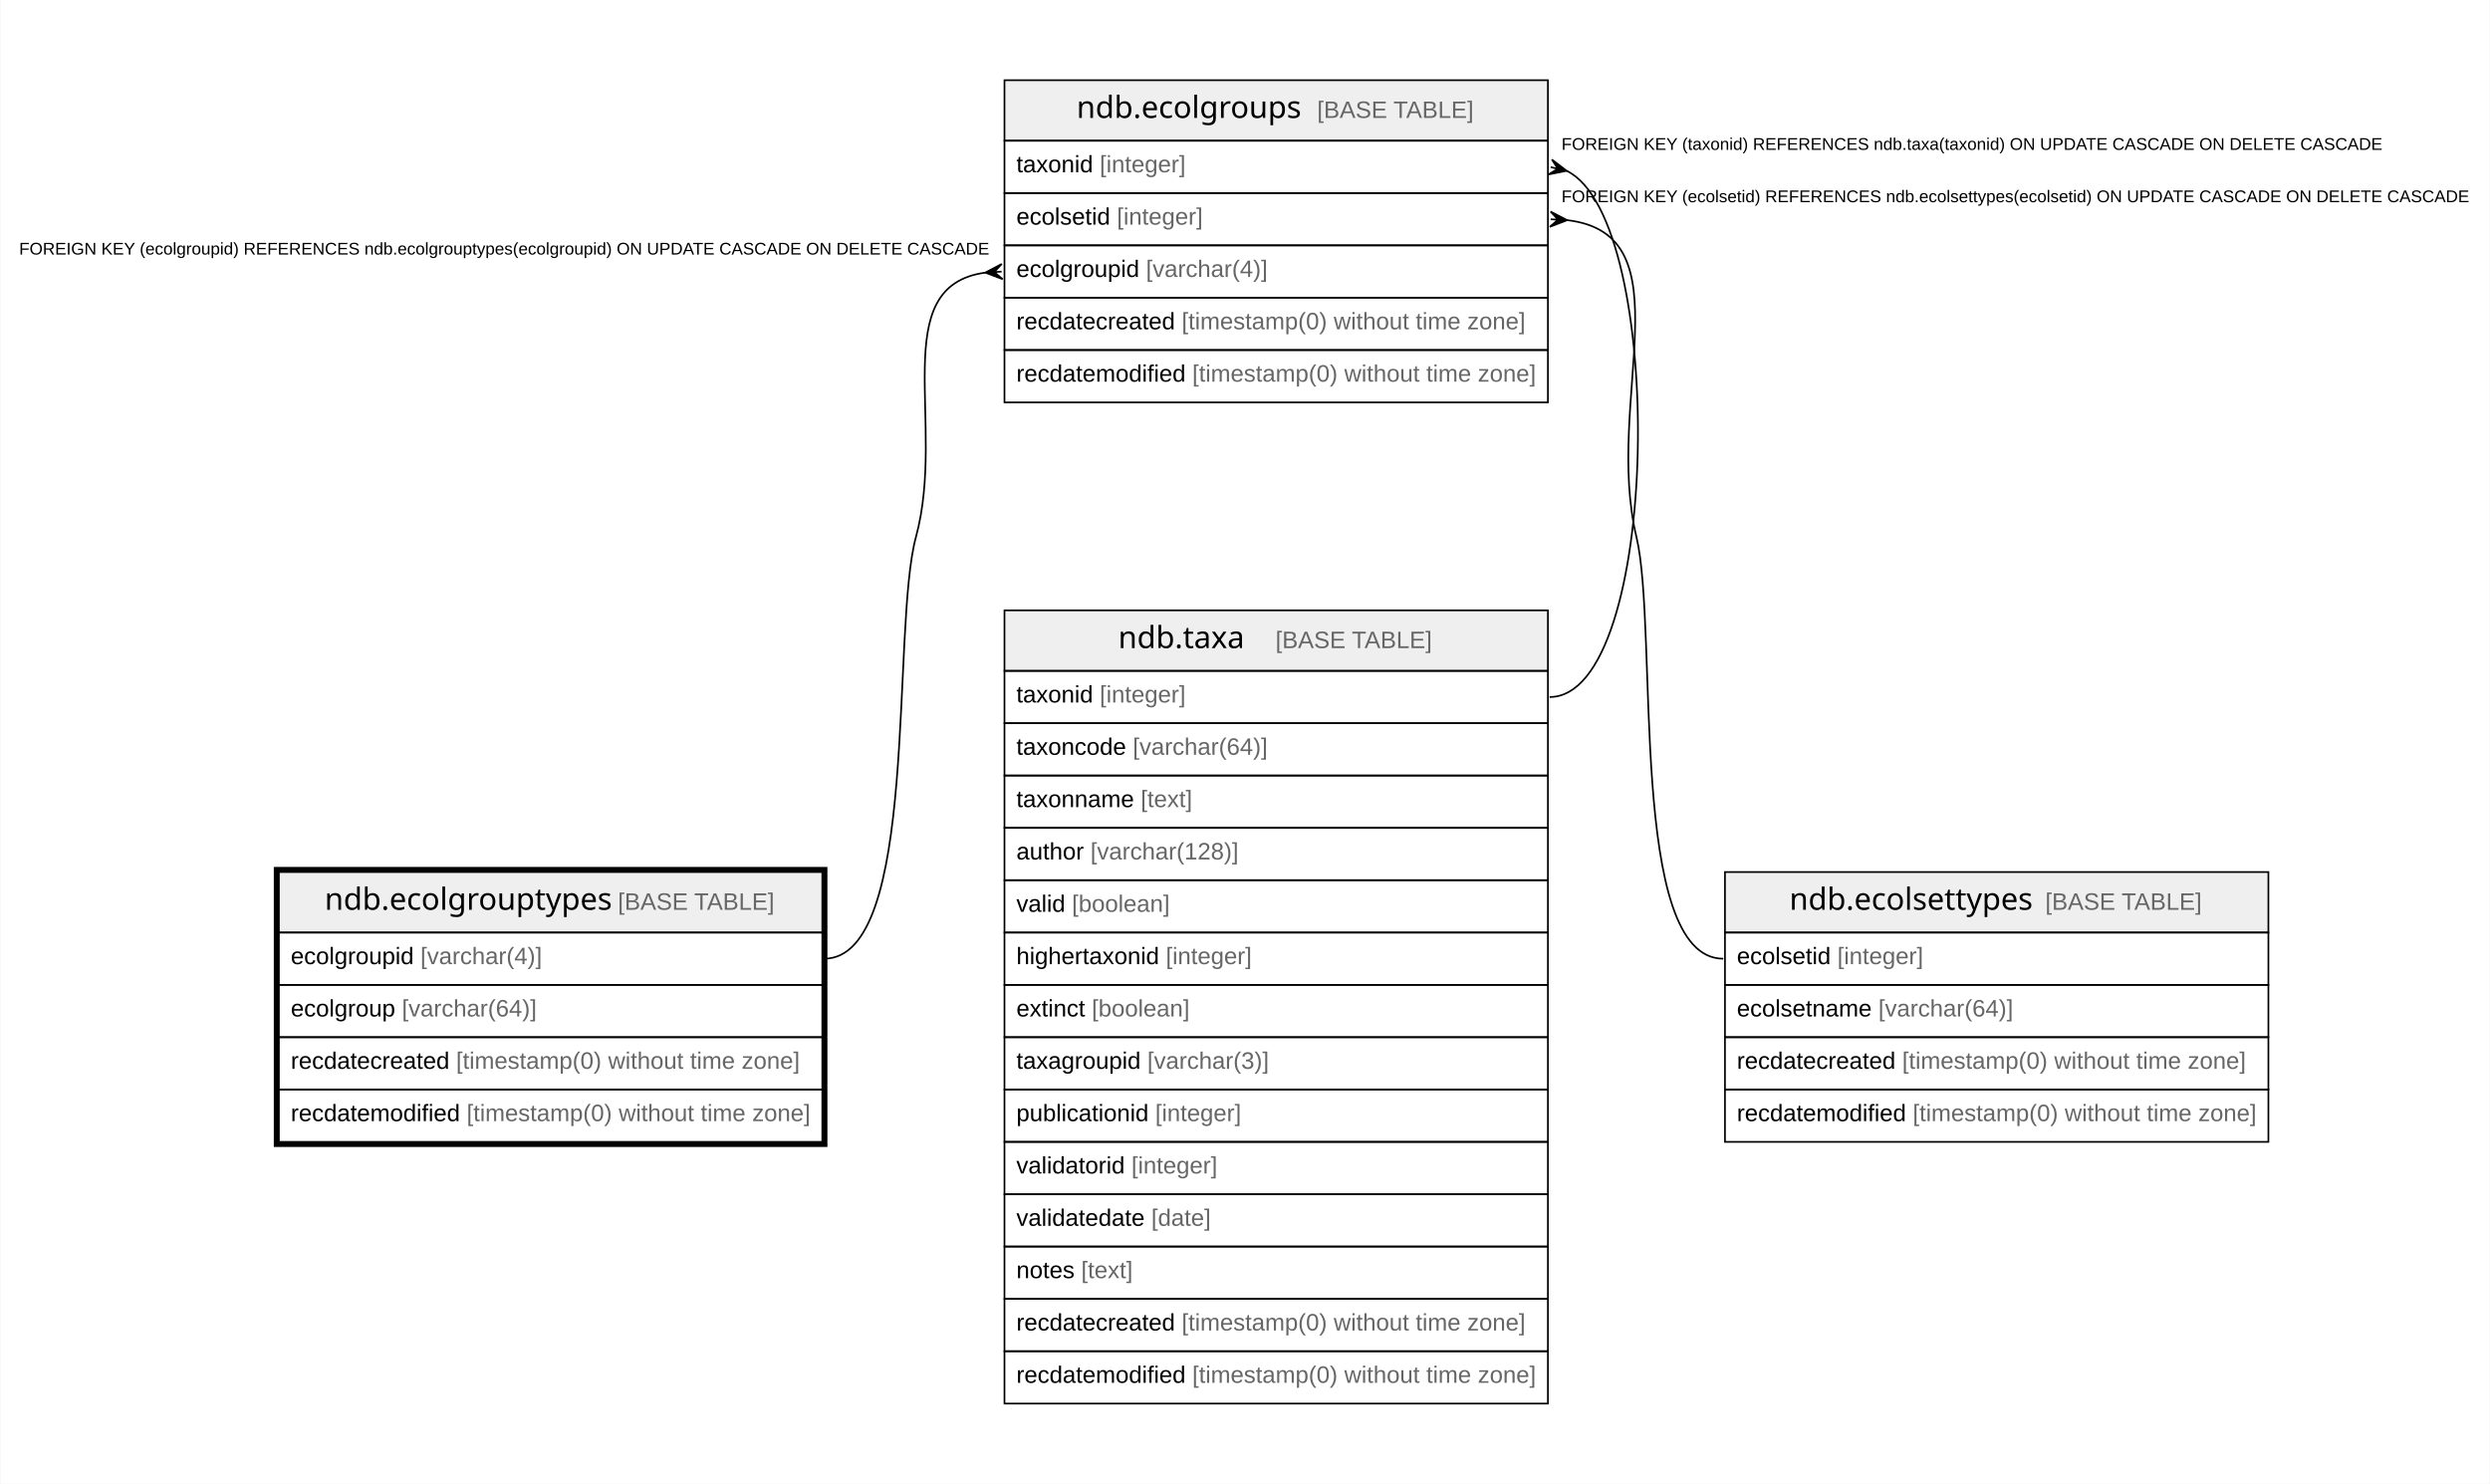
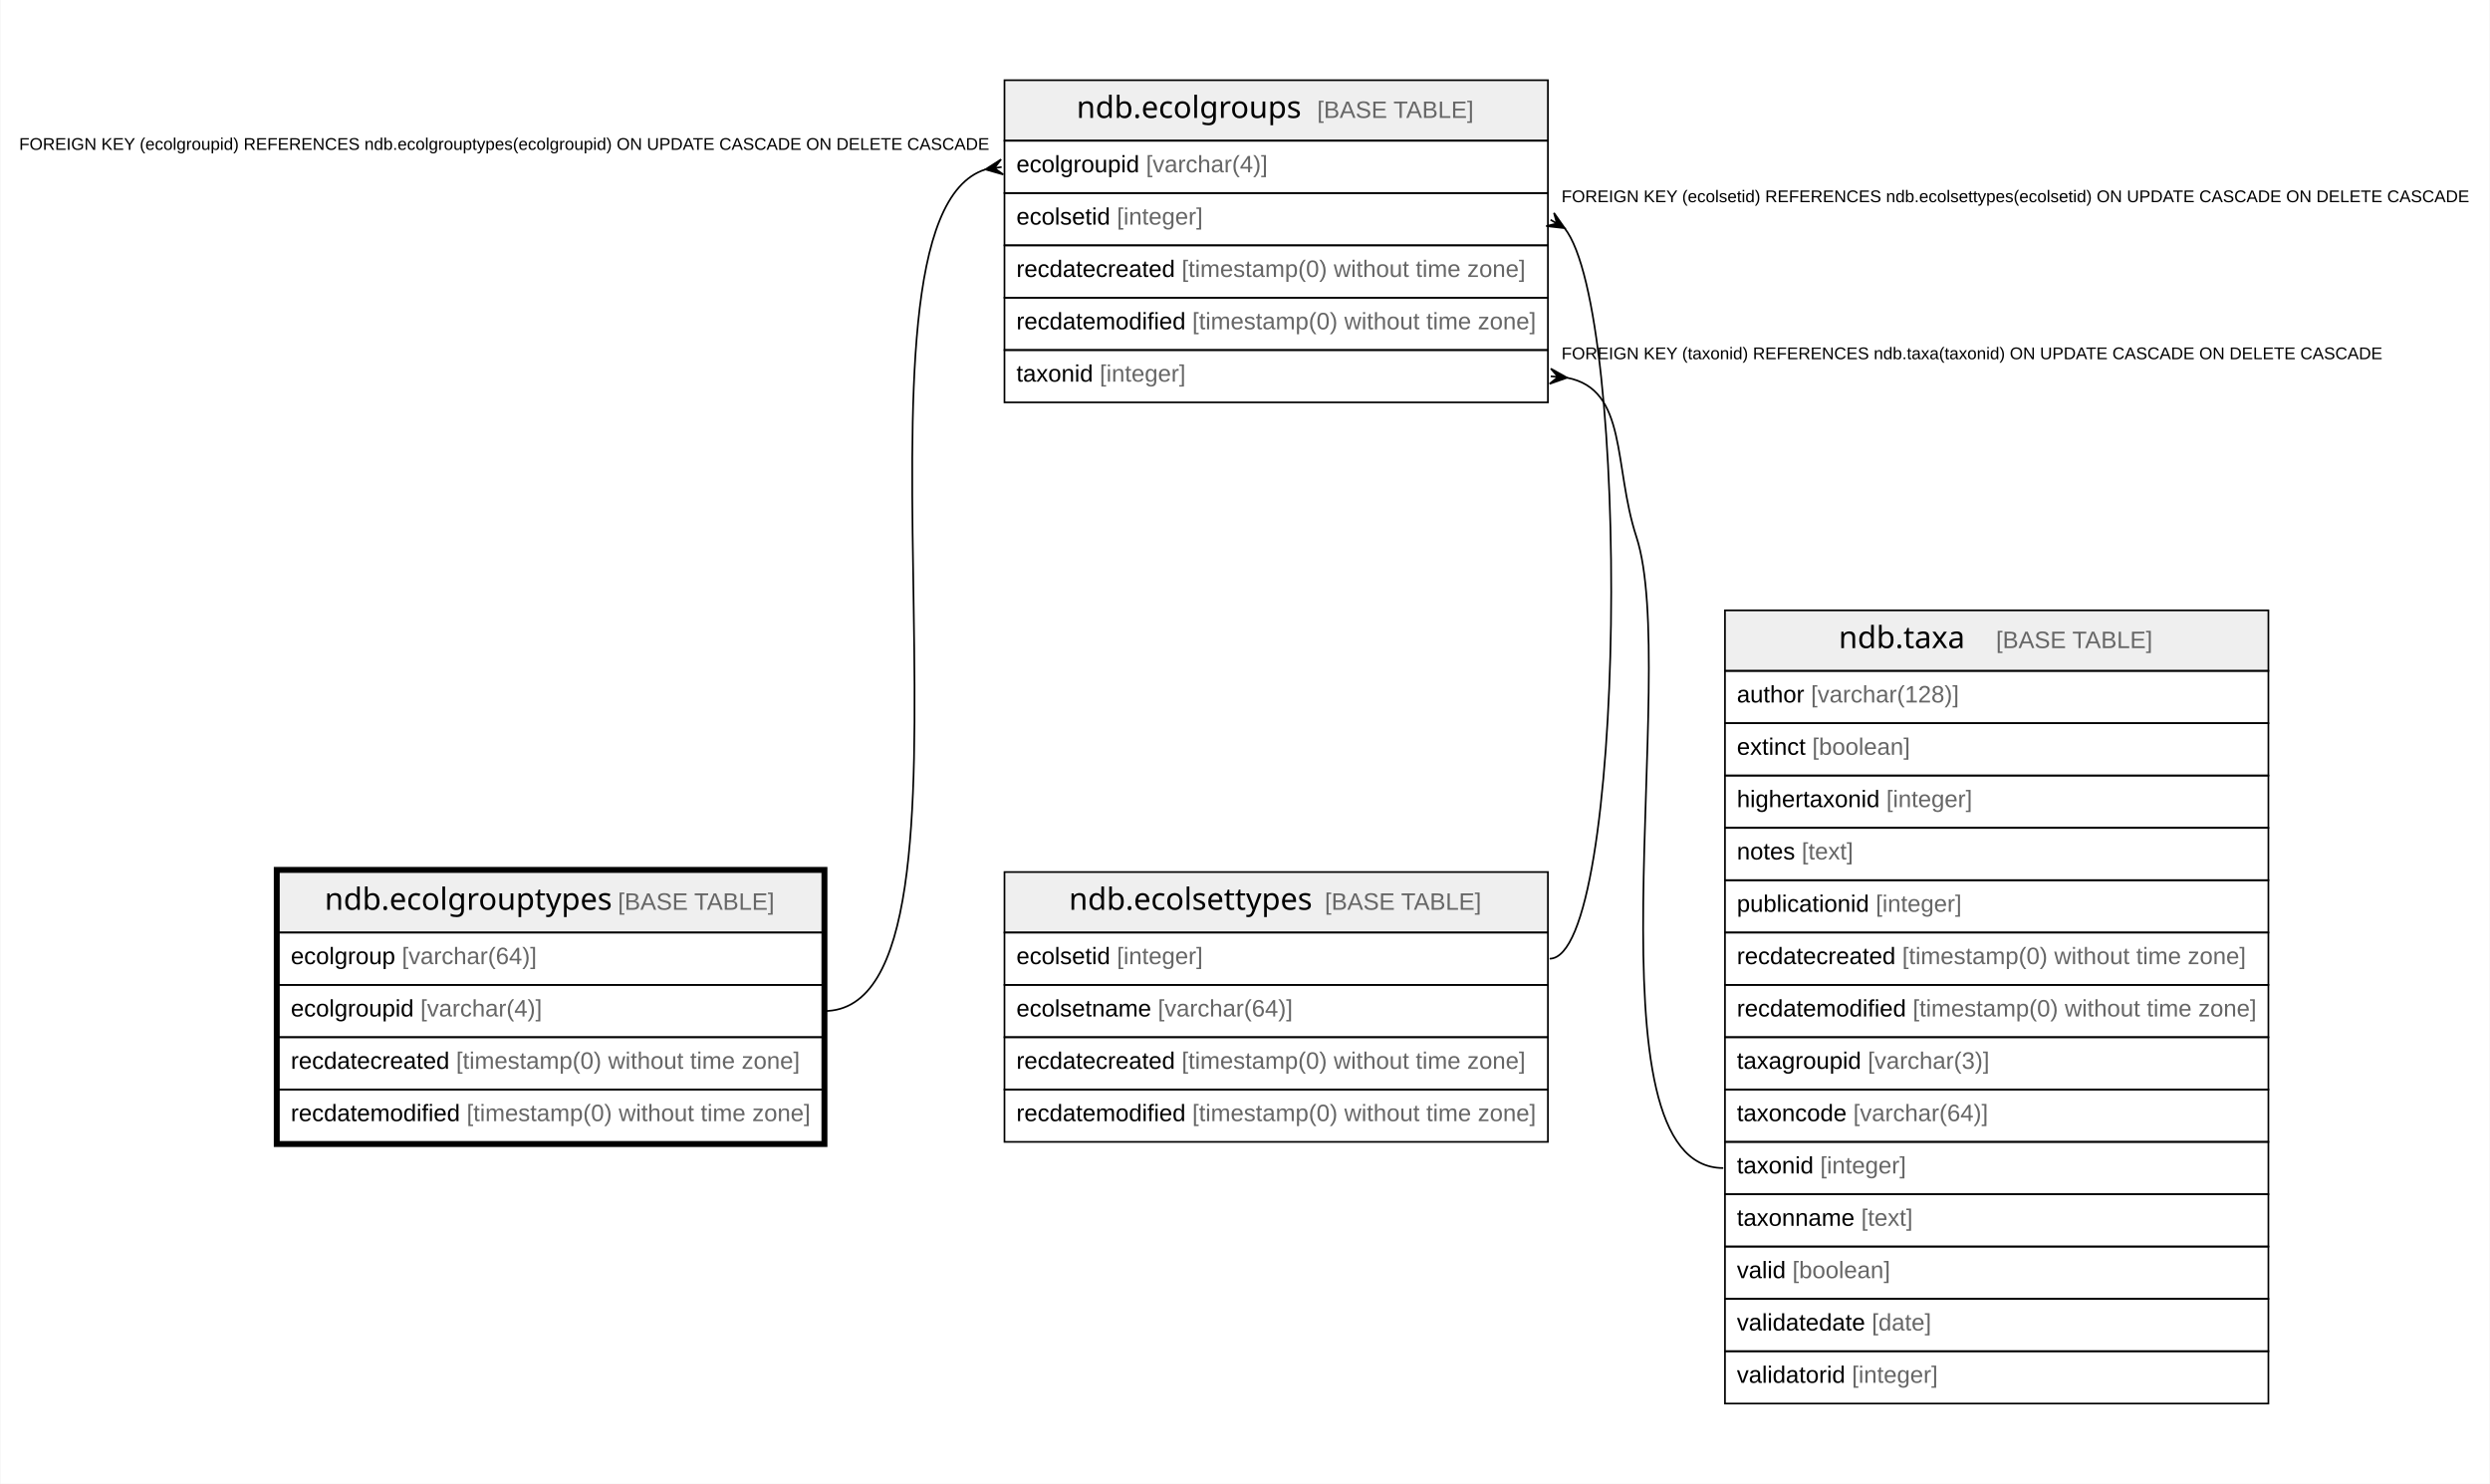
<svg xmlns="http://www.w3.org/2000/svg" width="1465pt" height="873pt" viewBox="0.00 0.00 1464.81 873.20">
  <g id="graph0" class="graph" transform="scale(1 1) rotate(0) translate(4 869.2)">
    <polygon fill="white" stroke="none" points="-4,4 -4,-869.2 1460.81,-869.2 1460.81,4 -4,4" />
    <g id="node1" class="node">
      <polygon fill="#efefef" stroke="none" points="159.86,-320.4 159.86,-356 479.66,-356 479.66,-320.4 159.86,-320.4" />
      <polygon fill="none" stroke="black" points="159.86,-320.4 159.86,-356 479.66,-356 479.66,-320.4 159.86,-320.4" />
      <text text-anchor="start" x="186.78" y="-333.8" font-family="Arial Bold" font-size="18.00">ndb.ecolgrouptypes</text>
      <text text-anchor="start" x="328.25" y="-333.8" font-family="Arial" font-size="14.00">    </text>
      <text text-anchor="start" x="359.37" y="-333.8" font-family="Arial" font-size="14.00" fill="#666666">[BASE TABLE]</text>
      <polygon fill="none" stroke="black" points="159.86,-289.6 159.86,-320.4 479.66,-320.4 479.66,-289.6 159.86,-289.6" />
-       <text text-anchor="start" x="166.86" y="-301.8" font-family="Arial" font-size="14.00">ecolgroupid </text>
-       <text text-anchor="start" x="243.14" y="-301.8" font-family="Arial" font-size="14.00" fill="#666666">[varchar(4)]</text>
+       <text text-anchor="start" x="166.86" y="-301.8" font-family="Arial" font-size="14.00">ecolgroup </text>
+       <text text-anchor="start" x="232.24" y="-301.8" font-family="Arial" font-size="14.00" fill="#666666">[varchar(64)]</text>
      <polygon fill="none" stroke="black" points="159.86,-258.8 159.86,-289.6 479.66,-289.6 479.66,-258.8 159.86,-258.8" />
-       <text text-anchor="start" x="166.86" y="-271" font-family="Arial" font-size="14.00">ecolgroup </text>
-       <text text-anchor="start" x="232.24" y="-271" font-family="Arial" font-size="14.00" fill="#666666">[varchar(64)]</text>
+       <text text-anchor="start" x="166.86" y="-271" font-family="Arial" font-size="14.00">ecolgroupid </text>
+       <text text-anchor="start" x="243.14" y="-271" font-family="Arial" font-size="14.00" fill="#666666">[varchar(4)]</text>
      <polygon fill="none" stroke="black" points="159.86,-228 159.86,-258.8 479.66,-258.8 479.66,-228 159.86,-228" />
      <text text-anchor="start" x="166.86" y="-240.2" font-family="Arial" font-size="14.00">recdatecreated </text>
      <text text-anchor="start" x="264.14" y="-240.2" font-family="Arial" font-size="14.00" fill="#666666">[timestamp(0) without time zone]</text>
      <polygon fill="none" stroke="black" points="159.86,-197.2 159.86,-228 479.66,-228 479.66,-197.2 159.86,-197.2" />
      <text text-anchor="start" x="166.86" y="-209.4" font-family="Arial" font-size="14.00">recdatemodified </text>
      <text text-anchor="start" x="270.36" y="-209.4" font-family="Arial" font-size="14.00" fill="#666666">[timestamp(0) without time zone]</text>
      <polygon fill="none" stroke="black" stroke-width="3" points="158.36,-195.7 158.36,-357.5 481.16,-357.5 481.16,-195.7 158.36,-195.7" />
    </g>
    <g id="node2" class="node">
      <polygon fill="#efefef" stroke="none" points="586.86,-786.4 586.86,-822 906.66,-822 906.66,-786.4 586.86,-786.4" />
      <polygon fill="none" stroke="black" points="586.86,-786.4 586.86,-822 906.66,-822 906.66,-786.4 586.86,-786.4" />
      <text text-anchor="start" x="629.28" y="-799.8" font-family="Arial Bold" font-size="18.00">ndb.ecolgroups</text>
      <text text-anchor="start" x="739.75" y="-799.8" font-family="Arial" font-size="14.00">    </text>
      <text text-anchor="start" x="770.87" y="-799.8" font-family="Arial" font-size="14.00" fill="#666666">[BASE TABLE]</text>
      <polygon fill="none" stroke="black" points="586.86,-755.6 586.86,-786.4 906.66,-786.4 906.66,-755.6 586.86,-755.6" />
-       <text text-anchor="start" x="593.86" y="-767.8" font-family="Arial" font-size="14.00">taxonid </text>
-       <text text-anchor="start" x="642.89" y="-767.8" font-family="Arial" font-size="14.00" fill="#666666">[integer]</text>
+       <text text-anchor="start" x="593.86" y="-767.8" font-family="Arial" font-size="14.00">ecolgroupid </text>
+       <text text-anchor="start" x="670.14" y="-767.8" font-family="Arial" font-size="14.00" fill="#666666">[varchar(4)]</text>
      <polygon fill="none" stroke="black" points="586.86,-724.8 586.86,-755.6 906.66,-755.6 906.66,-724.8 586.86,-724.8" />
      <text text-anchor="start" x="593.86" y="-737" font-family="Arial" font-size="14.00">ecolsetid </text>
      <text text-anchor="start" x="653" y="-737" font-family="Arial" font-size="14.00" fill="#666666">[integer]</text>
      <polygon fill="none" stroke="black" points="586.86,-694 586.86,-724.8 906.66,-724.8 906.66,-694 586.86,-694" />
-       <text text-anchor="start" x="593.86" y="-706.2" font-family="Arial" font-size="14.00">ecolgroupid </text>
-       <text text-anchor="start" x="670.14" y="-706.2" font-family="Arial" font-size="14.00" fill="#666666">[varchar(4)]</text>
+       <text text-anchor="start" x="593.86" y="-706.2" font-family="Arial" font-size="14.00">recdatecreated </text>
+       <text text-anchor="start" x="691.14" y="-706.2" font-family="Arial" font-size="14.00" fill="#666666">[timestamp(0) without time zone]</text>
      <polygon fill="none" stroke="black" points="586.86,-663.2 586.86,-694 906.66,-694 906.66,-663.2 586.86,-663.2" />
-       <text text-anchor="start" x="593.86" y="-675.4" font-family="Arial" font-size="14.00">recdatecreated </text>
-       <text text-anchor="start" x="691.14" y="-675.4" font-family="Arial" font-size="14.00" fill="#666666">[timestamp(0) without time zone]</text>
+       <text text-anchor="start" x="593.86" y="-675.4" font-family="Arial" font-size="14.00">recdatemodified </text>
+       <text text-anchor="start" x="697.36" y="-675.4" font-family="Arial" font-size="14.00" fill="#666666">[timestamp(0) without time zone]</text>
      <polygon fill="none" stroke="black" points="586.86,-632.4 586.86,-663.2 906.66,-663.2 906.66,-632.4 586.86,-632.4" />
-       <text text-anchor="start" x="593.86" y="-644.6" font-family="Arial" font-size="14.00">recdatemodified </text>
-       <text text-anchor="start" x="697.36" y="-644.6" font-family="Arial" font-size="14.00" fill="#666666">[timestamp(0) without time zone]</text>
+       <text text-anchor="start" x="593.86" y="-644.6" font-family="Arial" font-size="14.00">taxonid </text>
+       <text text-anchor="start" x="642.89" y="-644.6" font-family="Arial" font-size="14.00" fill="#666666">[integer]</text>
    </g>
    <g id="edge1" class="edge">
-       <path fill="none" stroke="black" d="M575.59,-708.75C516.84,-700.73 552.95,-620.11 534.76,-553.2 519.95,-498.73 537.11,-305 480.66,-305" />
-       <polygon fill="black" stroke="black" points="575.55,-708.75 585.24,-713.87 580.87,-709.08 585.19,-709.36 585.19,-709.36 585.19,-709.36 580.87,-709.08 585.81,-704.89 575.55,-708.75" />
-       <text text-anchor="start" x="7" y="-719.4" font-family="Arial" font-size="10.00">FOREIGN KEY (ecolgroupid) REFERENCES ndb.ecolgrouptypes(ecolgroupid) ON UPDATE CASCADE ON DELETE CASCADE</text>
+       <path fill="none" stroke="black" d="M575.66,-769.49C480.54,-739.5 589.87,-274.2 480.66,-274.2" />
+       <polygon fill="black" stroke="black" points="575.64,-769.48 584.87,-775.4 580.91,-770.27 585.2,-770.9 585.2,-770.9 585.2,-770.9 580.91,-770.27 586.19,-766.5 575.64,-769.48" />
+       <text text-anchor="start" x="7" y="-781" font-family="Arial" font-size="10.00">FOREIGN KEY (ecolgroupid) REFERENCES ndb.ecolgrouptypes(ecolgroupid) ON UPDATE CASCADE ON DELETE CASCADE</text>
    </g>
    <g id="node3" class="node">
-       <polygon fill="#efefef" stroke="none" points="586.86,-474.4 586.86,-510 906.66,-510 906.66,-474.4 586.86,-474.4" />
-       <polygon fill="none" stroke="black" points="586.86,-474.4 586.86,-510 906.66,-510 906.66,-474.4 586.86,-474.4" />
-       <text text-anchor="start" x="653.78" y="-487.8" font-family="Arial Bold" font-size="18.00">ndb.taxa</text>
-       <text text-anchor="start" x="715.25" y="-487.8" font-family="Arial" font-size="14.00">    </text>
-       <text text-anchor="start" x="746.37" y="-487.8" font-family="Arial" font-size="14.00" fill="#666666">[BASE TABLE]</text>
-       <polygon fill="none" stroke="black" points="586.86,-443.6 586.86,-474.4 906.66,-474.4 906.66,-443.6 586.86,-443.6" />
-       <text text-anchor="start" x="593.86" y="-455.8" font-family="Arial" font-size="14.00">taxonid </text>
-       <text text-anchor="start" x="642.89" y="-455.8" font-family="Arial" font-size="14.00" fill="#666666">[integer]</text>
-       <polygon fill="none" stroke="black" points="586.86,-412.8 586.86,-443.6 906.66,-443.6 906.66,-412.8 586.86,-412.8" />
-       <text text-anchor="start" x="593.86" y="-425" font-family="Arial" font-size="14.00">taxoncode </text>
-       <text text-anchor="start" x="662.36" y="-425" font-family="Arial" font-size="14.00" fill="#666666">[varchar(64)]</text>
-       <polygon fill="none" stroke="black" points="586.86,-382 586.86,-412.8 906.66,-412.8 906.66,-382 586.86,-382" />
-       <text text-anchor="start" x="593.86" y="-394.2" font-family="Arial" font-size="14.00">taxonname </text>
-       <text text-anchor="start" x="667.02" y="-394.2" font-family="Arial" font-size="14.00" fill="#666666">[text]</text>
-       <polygon fill="none" stroke="black" points="586.86,-351.2 586.86,-382 906.66,-382 906.66,-351.2 586.86,-351.2" />
-       <text text-anchor="start" x="593.86" y="-363.4" font-family="Arial" font-size="14.00">author </text>
-       <text text-anchor="start" x="637.45" y="-363.4" font-family="Arial" font-size="14.00" fill="#666666">[varchar(128)]</text>
-       <polygon fill="none" stroke="black" points="586.86,-320.4 586.86,-351.2 906.66,-351.2 906.66,-320.4 586.86,-320.4" />
-       <text text-anchor="start" x="593.86" y="-332.6" font-family="Arial" font-size="14.00">valid </text>
-       <text text-anchor="start" x="626.54" y="-332.6" font-family="Arial" font-size="14.00" fill="#666666">[boolean]</text>
+       <polygon fill="#efefef" stroke="none" points="586.86,-320.4 586.86,-356 906.66,-356 906.66,-320.4 586.86,-320.4" />
+       <polygon fill="none" stroke="black" points="586.86,-320.4 586.86,-356 906.66,-356 906.66,-320.4 586.86,-320.4" />
+       <text text-anchor="start" x="624.78" y="-333.8" font-family="Arial Bold" font-size="18.00">ndb.ecolsettypes</text>
+       <text text-anchor="start" x="744.25" y="-333.8" font-family="Arial" font-size="14.00">    </text>
+       <text text-anchor="start" x="775.37" y="-333.8" font-family="Arial" font-size="14.00" fill="#666666">[BASE TABLE]</text>
      <polygon fill="none" stroke="black" points="586.86,-289.6 586.86,-320.4 906.66,-320.4 906.66,-289.6 586.86,-289.6" />
-       <text text-anchor="start" x="593.86" y="-301.8" font-family="Arial" font-size="14.00">highertaxonid </text>
-       <text text-anchor="start" x="681.81" y="-301.8" font-family="Arial" font-size="14.00" fill="#666666">[integer]</text>
+       <text text-anchor="start" x="593.86" y="-301.8" font-family="Arial" font-size="14.00">ecolsetid </text>
+       <text text-anchor="start" x="653" y="-301.8" font-family="Arial" font-size="14.00" fill="#666666">[integer]</text>
      <polygon fill="none" stroke="black" points="586.86,-258.8 586.86,-289.6 906.66,-289.6 906.66,-258.8 586.86,-258.8" />
-       <text text-anchor="start" x="593.86" y="-271" font-family="Arial" font-size="14.00">extinct </text>
-       <text text-anchor="start" x="638.21" y="-271" font-family="Arial" font-size="14.00" fill="#666666">[boolean]</text>
+       <text text-anchor="start" x="593.86" y="-271" font-family="Arial" font-size="14.00">ecolsetname </text>
+       <text text-anchor="start" x="677.13" y="-271" font-family="Arial" font-size="14.00" fill="#666666">[varchar(64)]</text>
      <polygon fill="none" stroke="black" points="586.86,-228 586.86,-258.8 906.66,-258.8 906.66,-228 586.86,-228" />
-       <text text-anchor="start" x="593.86" y="-240.2" font-family="Arial" font-size="14.00">taxagroupid </text>
-       <text text-anchor="start" x="670.92" y="-240.2" font-family="Arial" font-size="14.00" fill="#666666">[varchar(3)]</text>
+       <text text-anchor="start" x="593.86" y="-240.2" font-family="Arial" font-size="14.00">recdatecreated </text>
+       <text text-anchor="start" x="691.14" y="-240.2" font-family="Arial" font-size="14.00" fill="#666666">[timestamp(0) without time zone]</text>
      <polygon fill="none" stroke="black" points="586.86,-197.2 586.86,-228 906.66,-228 906.66,-197.2 586.86,-197.2" />
-       <text text-anchor="start" x="593.86" y="-209.4" font-family="Arial" font-size="14.00">publicationid </text>
-       <text text-anchor="start" x="675.58" y="-209.4" font-family="Arial" font-size="14.00" fill="#666666">[integer]</text>
-       <polygon fill="none" stroke="black" points="586.86,-166.4 586.86,-197.2 906.66,-197.2 906.66,-166.4 586.86,-166.4" />
-       <text text-anchor="start" x="593.86" y="-178.6" font-family="Arial" font-size="14.00">validatorid </text>
-       <text text-anchor="start" x="661.56" y="-178.6" font-family="Arial" font-size="14.00" fill="#666666">[integer]</text>
-       <polygon fill="none" stroke="black" points="586.86,-135.6 586.86,-166.4 906.66,-166.4 906.66,-135.6 586.86,-135.6" />
-       <text text-anchor="start" x="593.86" y="-147.8" font-family="Arial" font-size="14.00">validatedate </text>
-       <text text-anchor="start" x="673.25" y="-147.8" font-family="Arial" font-size="14.00" fill="#666666">[date]</text>
-       <polygon fill="none" stroke="black" points="586.86,-104.8 586.86,-135.6 906.66,-135.6 906.66,-104.8 586.86,-104.8" />
-       <text text-anchor="start" x="593.86" y="-117" font-family="Arial" font-size="14.00">notes </text>
-       <text text-anchor="start" x="632" y="-117" font-family="Arial" font-size="14.00" fill="#666666">[text]</text>
-       <polygon fill="none" stroke="black" points="586.86,-74 586.86,-104.8 906.66,-104.8 906.66,-74 586.86,-74" />
-       <text text-anchor="start" x="593.86" y="-86.2" font-family="Arial" font-size="14.00">recdatecreated </text>
-       <text text-anchor="start" x="691.14" y="-86.2" font-family="Arial" font-size="14.00" fill="#666666">[timestamp(0) without time zone]</text>
-       <polygon fill="none" stroke="black" points="586.86,-43.2 586.86,-74 906.66,-74 906.66,-43.2 586.86,-43.2" />
-       <text text-anchor="start" x="593.86" y="-55.4" font-family="Arial" font-size="14.00">recdatemodified </text>
-       <text text-anchor="start" x="697.36" y="-55.4" font-family="Arial" font-size="14.00" fill="#666666">[timestamp(0) without time zone]</text>
+       <text text-anchor="start" x="593.86" y="-209.4" font-family="Arial" font-size="14.00">recdatemodified </text>
+       <text text-anchor="start" x="697.36" y="-209.4" font-family="Arial" font-size="14.00" fill="#666666">[timestamp(0) without time zone]</text>
    </g>
    <g id="edge2" class="edge">
-       <path fill="none" stroke="black" d="M917.69,-768.67C976.81,-740.12 973.47,-459 907.66,-459" />
-       <polygon fill="black" stroke="black" points="917.72,-768.66 906.97,-766.54 912.53,-769.87 908.31,-770.85 908.31,-770.85 908.31,-770.85 912.53,-769.87 909,-775.31 917.72,-768.66" />
-       <text text-anchor="start" x="914.66" y="-781" font-family="Arial" font-size="10.00">FOREIGN KEY (taxonid) REFERENCES ndb.taxa(taxonid) ON UPDATE CASCADE ON DELETE CASCADE</text>
+       <path fill="none" stroke="black" d="M916.41,-735.01C955.81,-685.91 952.9,-305 907.66,-305" />
+       <polygon fill="black" stroke="black" points="916.55,-734.93 905.65,-736.16 911.96,-737.65 908.23,-739.86 908.23,-739.86 908.23,-739.86 911.96,-737.65 910.24,-743.9 916.55,-734.93" />
+       <text text-anchor="start" x="914.66" y="-750.2" font-family="Arial" font-size="10.00">FOREIGN KEY (ecolsetid) REFERENCES ndb.ecolsettypes(ecolsetid) ON UPDATE CASCADE ON DELETE CASCADE</text>
    </g>
    <g id="node4" class="node">
-       <polygon fill="#efefef" stroke="none" points="1010.86,-320.4 1010.86,-356 1330.66,-356 1330.66,-320.4 1010.86,-320.4" />
-       <polygon fill="none" stroke="black" points="1010.86,-320.4 1010.86,-356 1330.66,-356 1330.66,-320.4 1010.86,-320.4" />
-       <text text-anchor="start" x="1048.78" y="-333.8" font-family="Arial Bold" font-size="18.00">ndb.ecolsettypes</text>
-       <text text-anchor="start" x="1168.25" y="-333.8" font-family="Arial" font-size="14.00">    </text>
-       <text text-anchor="start" x="1199.37" y="-333.8" font-family="Arial" font-size="14.00" fill="#666666">[BASE TABLE]</text>
+       <polygon fill="#efefef" stroke="none" points="1010.86,-474.4 1010.86,-510 1330.66,-510 1330.66,-474.4 1010.86,-474.4" />
+       <polygon fill="none" stroke="black" points="1010.86,-474.4 1010.86,-510 1330.66,-510 1330.66,-474.4 1010.86,-474.4" />
+       <text text-anchor="start" x="1077.78" y="-487.8" font-family="Arial Bold" font-size="18.00">ndb.taxa</text>
+       <text text-anchor="start" x="1139.25" y="-487.8" font-family="Arial" font-size="14.00">    </text>
+       <text text-anchor="start" x="1170.37" y="-487.8" font-family="Arial" font-size="14.00" fill="#666666">[BASE TABLE]</text>
+       <polygon fill="none" stroke="black" points="1010.86,-443.6 1010.86,-474.4 1330.66,-474.4 1330.66,-443.6 1010.86,-443.6" />
+       <text text-anchor="start" x="1017.86" y="-455.8" font-family="Arial" font-size="14.00">author </text>
+       <text text-anchor="start" x="1061.45" y="-455.8" font-family="Arial" font-size="14.00" fill="#666666">[varchar(128)]</text>
+       <polygon fill="none" stroke="black" points="1010.86,-412.8 1010.86,-443.6 1330.66,-443.6 1330.66,-412.8 1010.86,-412.8" />
+       <text text-anchor="start" x="1017.86" y="-425" font-family="Arial" font-size="14.00">extinct </text>
+       <text text-anchor="start" x="1062.21" y="-425" font-family="Arial" font-size="14.00" fill="#666666">[boolean]</text>
+       <polygon fill="none" stroke="black" points="1010.86,-382 1010.86,-412.8 1330.66,-412.8 1330.66,-382 1010.86,-382" />
+       <text text-anchor="start" x="1017.86" y="-394.2" font-family="Arial" font-size="14.00">highertaxonid </text>
+       <text text-anchor="start" x="1105.81" y="-394.2" font-family="Arial" font-size="14.00" fill="#666666">[integer]</text>
+       <polygon fill="none" stroke="black" points="1010.86,-351.2 1010.86,-382 1330.66,-382 1330.66,-351.2 1010.86,-351.2" />
+       <text text-anchor="start" x="1017.86" y="-363.4" font-family="Arial" font-size="14.00">notes </text>
+       <text text-anchor="start" x="1056" y="-363.4" font-family="Arial" font-size="14.00" fill="#666666">[text]</text>
+       <polygon fill="none" stroke="black" points="1010.86,-320.4 1010.86,-351.2 1330.66,-351.2 1330.66,-320.4 1010.86,-320.4" />
+       <text text-anchor="start" x="1017.86" y="-332.6" font-family="Arial" font-size="14.00">publicationid </text>
+       <text text-anchor="start" x="1099.58" y="-332.6" font-family="Arial" font-size="14.00" fill="#666666">[integer]</text>
      <polygon fill="none" stroke="black" points="1010.86,-289.6 1010.86,-320.4 1330.66,-320.4 1330.66,-289.6 1010.86,-289.6" />
-       <text text-anchor="start" x="1017.86" y="-301.8" font-family="Arial" font-size="14.00">ecolsetid </text>
-       <text text-anchor="start" x="1077" y="-301.8" font-family="Arial" font-size="14.00" fill="#666666">[integer]</text>
+       <text text-anchor="start" x="1017.86" y="-301.8" font-family="Arial" font-size="14.00">recdatecreated </text>
+       <text text-anchor="start" x="1115.14" y="-301.8" font-family="Arial" font-size="14.00" fill="#666666">[timestamp(0) without time zone]</text>
      <polygon fill="none" stroke="black" points="1010.86,-258.8 1010.86,-289.6 1330.66,-289.6 1330.66,-258.8 1010.86,-258.8" />
-       <text text-anchor="start" x="1017.86" y="-271" font-family="Arial" font-size="14.00">ecolsetname </text>
-       <text text-anchor="start" x="1101.13" y="-271" font-family="Arial" font-size="14.00" fill="#666666">[varchar(64)]</text>
+       <text text-anchor="start" x="1017.86" y="-271" font-family="Arial" font-size="14.00">recdatemodified </text>
+       <text text-anchor="start" x="1121.36" y="-271" font-family="Arial" font-size="14.00" fill="#666666">[timestamp(0) without time zone]</text>
      <polygon fill="none" stroke="black" points="1010.86,-228 1010.86,-258.8 1330.66,-258.8 1330.66,-228 1010.86,-228" />
-       <text text-anchor="start" x="1017.86" y="-240.2" font-family="Arial" font-size="14.00">recdatecreated </text>
-       <text text-anchor="start" x="1115.14" y="-240.2" font-family="Arial" font-size="14.00" fill="#666666">[timestamp(0) without time zone]</text>
+       <text text-anchor="start" x="1017.86" y="-240.2" font-family="Arial" font-size="14.00">taxagroupid </text>
+       <text text-anchor="start" x="1094.92" y="-240.2" font-family="Arial" font-size="14.00" fill="#666666">[varchar(3)]</text>
      <polygon fill="none" stroke="black" points="1010.86,-197.2 1010.86,-228 1330.66,-228 1330.66,-197.2 1010.86,-197.2" />
-       <text text-anchor="start" x="1017.86" y="-209.4" font-family="Arial" font-size="14.00">recdatemodified </text>
-       <text text-anchor="start" x="1121.36" y="-209.4" font-family="Arial" font-size="14.00" fill="#666666">[timestamp(0) without time zone]</text>
+       <text text-anchor="start" x="1017.86" y="-209.4" font-family="Arial" font-size="14.00">taxoncode </text>
+       <text text-anchor="start" x="1086.36" y="-209.4" font-family="Arial" font-size="14.00" fill="#666666">[varchar(64)]</text>
+       <polygon fill="none" stroke="black" points="1010.86,-166.4 1010.86,-197.2 1330.66,-197.2 1330.66,-166.4 1010.86,-166.4" />
+       <text text-anchor="start" x="1017.86" y="-178.6" font-family="Arial" font-size="14.00">taxonid </text>
+       <text text-anchor="start" x="1066.89" y="-178.6" font-family="Arial" font-size="14.00" fill="#666666">[integer]</text>
+       <polygon fill="none" stroke="black" points="1010.86,-135.6 1010.86,-166.4 1330.66,-166.4 1330.66,-135.6 1010.86,-135.6" />
+       <text text-anchor="start" x="1017.86" y="-147.8" font-family="Arial" font-size="14.00">taxonname </text>
+       <text text-anchor="start" x="1091.02" y="-147.8" font-family="Arial" font-size="14.00" fill="#666666">[text]</text>
+       <polygon fill="none" stroke="black" points="1010.86,-104.8 1010.86,-135.6 1330.66,-135.6 1330.66,-104.8 1010.86,-104.8" />
+       <text text-anchor="start" x="1017.86" y="-117" font-family="Arial" font-size="14.00">valid </text>
+       <text text-anchor="start" x="1050.54" y="-117" font-family="Arial" font-size="14.00" fill="#666666">[boolean]</text>
+       <polygon fill="none" stroke="black" points="1010.86,-74 1010.86,-104.8 1330.66,-104.8 1330.66,-74 1010.86,-74" />
+       <text text-anchor="start" x="1017.86" y="-86.2" font-family="Arial" font-size="14.00">validatedate </text>
+       <text text-anchor="start" x="1097.25" y="-86.2" font-family="Arial" font-size="14.00" fill="#666666">[date]</text>
+       <polygon fill="none" stroke="black" points="1010.86,-43.2 1010.86,-74 1330.66,-74 1330.66,-43.2 1010.86,-43.2" />
+       <text text-anchor="start" x="1017.86" y="-55.4" font-family="Arial" font-size="14.00">validatorid </text>
+       <text text-anchor="start" x="1085.56" y="-55.4" font-family="Arial" font-size="14.00" fill="#666666">[integer]</text>
    </g>
    <g id="edge3" class="edge">
-       <path fill="none" stroke="black" d="M918,-739.64C989.22,-731.37 939.57,-633.39 958.76,-553.2 971.87,-498.43 953.55,-305 1009.86,-305" />
-       <polygon fill="black" stroke="black" points="917.98,-739.64 907.75,-735.69 912.65,-739.93 908.33,-740.16 908.33,-740.16 908.33,-740.16 912.65,-739.93 908.24,-744.68 917.98,-739.64" />
-       <text text-anchor="start" x="914.66" y="-750.2" font-family="Arial" font-size="10.00">FOREIGN KEY (ecolsetid) REFERENCES ndb.ecolsettypes(ecolsetid) ON UPDATE CASCADE ON DELETE CASCADE</text>
+       <path fill="none" stroke="black" d="M917.81,-646.92C953.8,-640.14 945.07,-595.07 958.76,-553.2 984.65,-474.01 926.55,-181.8 1009.86,-181.8" />
+       <polygon fill="black" stroke="black" points="917.96,-646.91 907.61,-643.29 912.64,-647.37 908.33,-647.74 908.33,-647.74 908.33,-647.74 912.64,-647.37 908.38,-652.25 917.96,-646.91" />
+       <text text-anchor="start" x="914.66" y="-657.8" font-family="Arial" font-size="10.00">FOREIGN KEY (taxonid) REFERENCES ndb.taxa(taxonid) ON UPDATE CASCADE ON DELETE CASCADE</text>
    </g>
  </g>
</svg>
